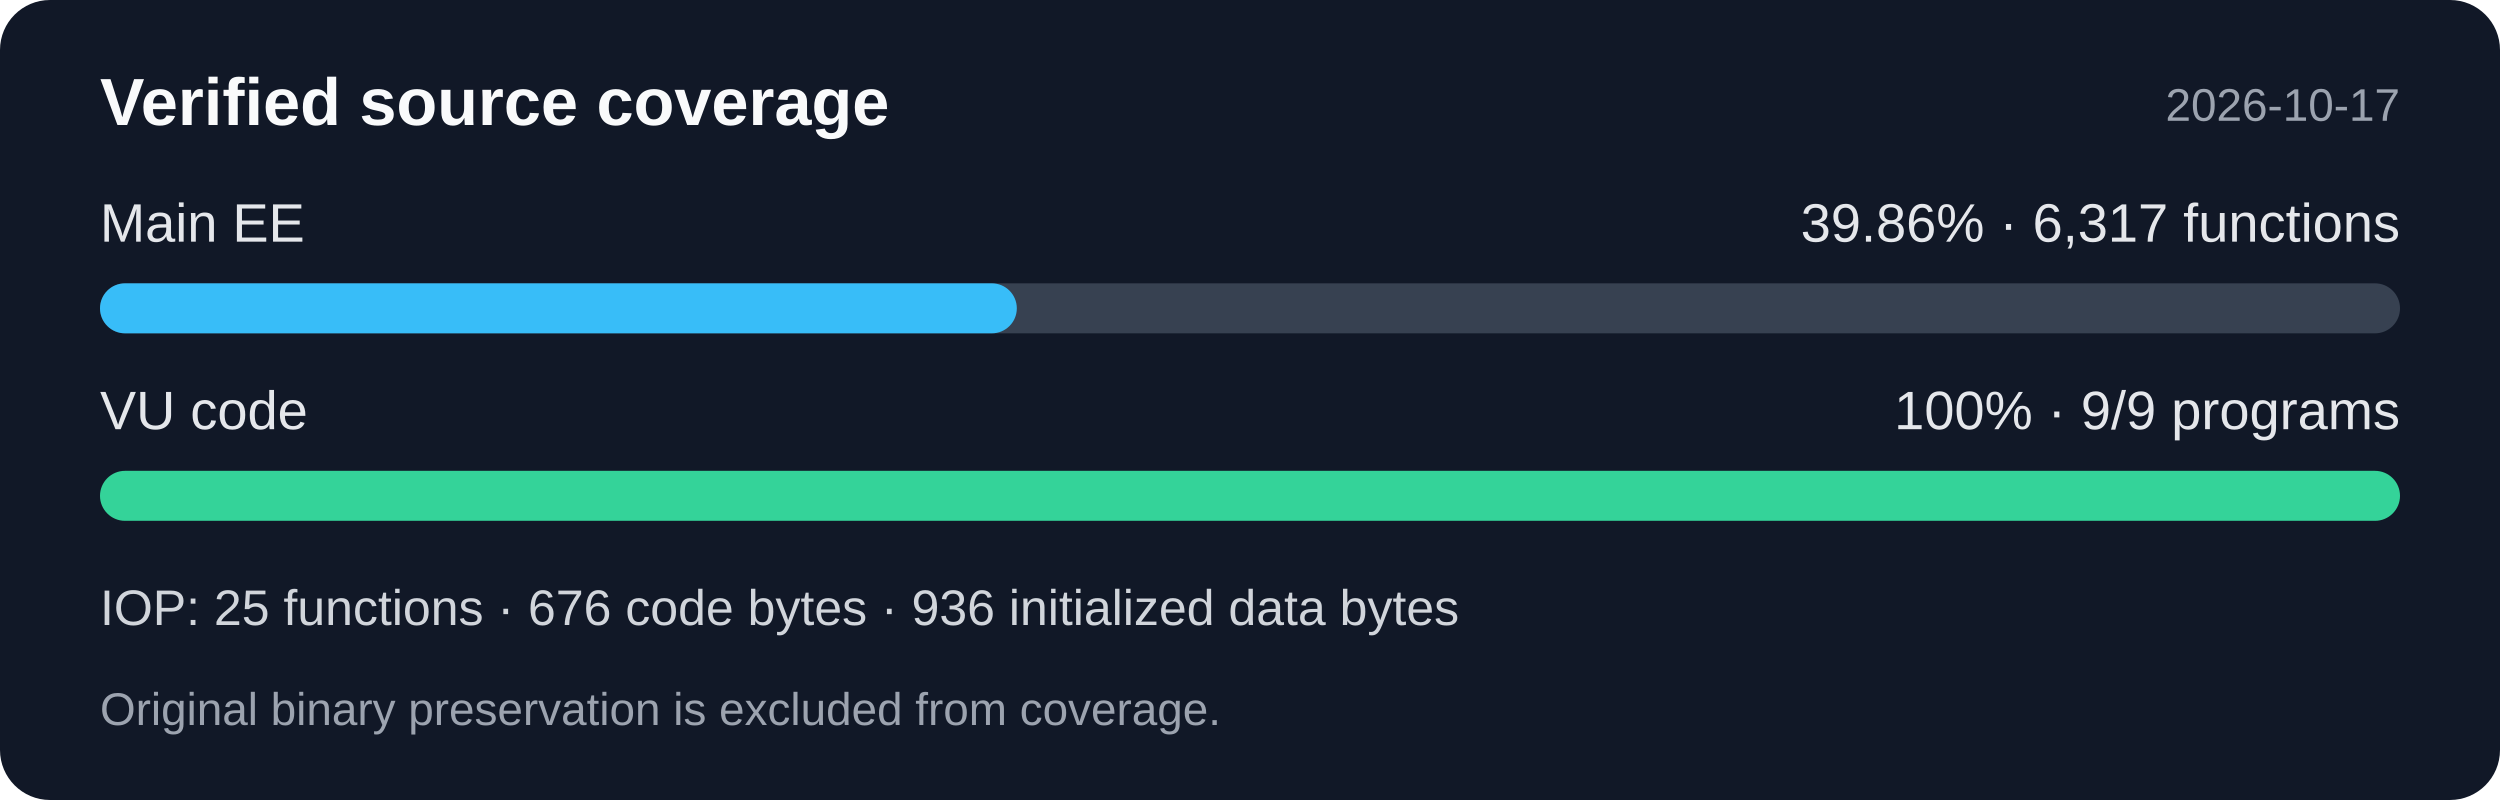
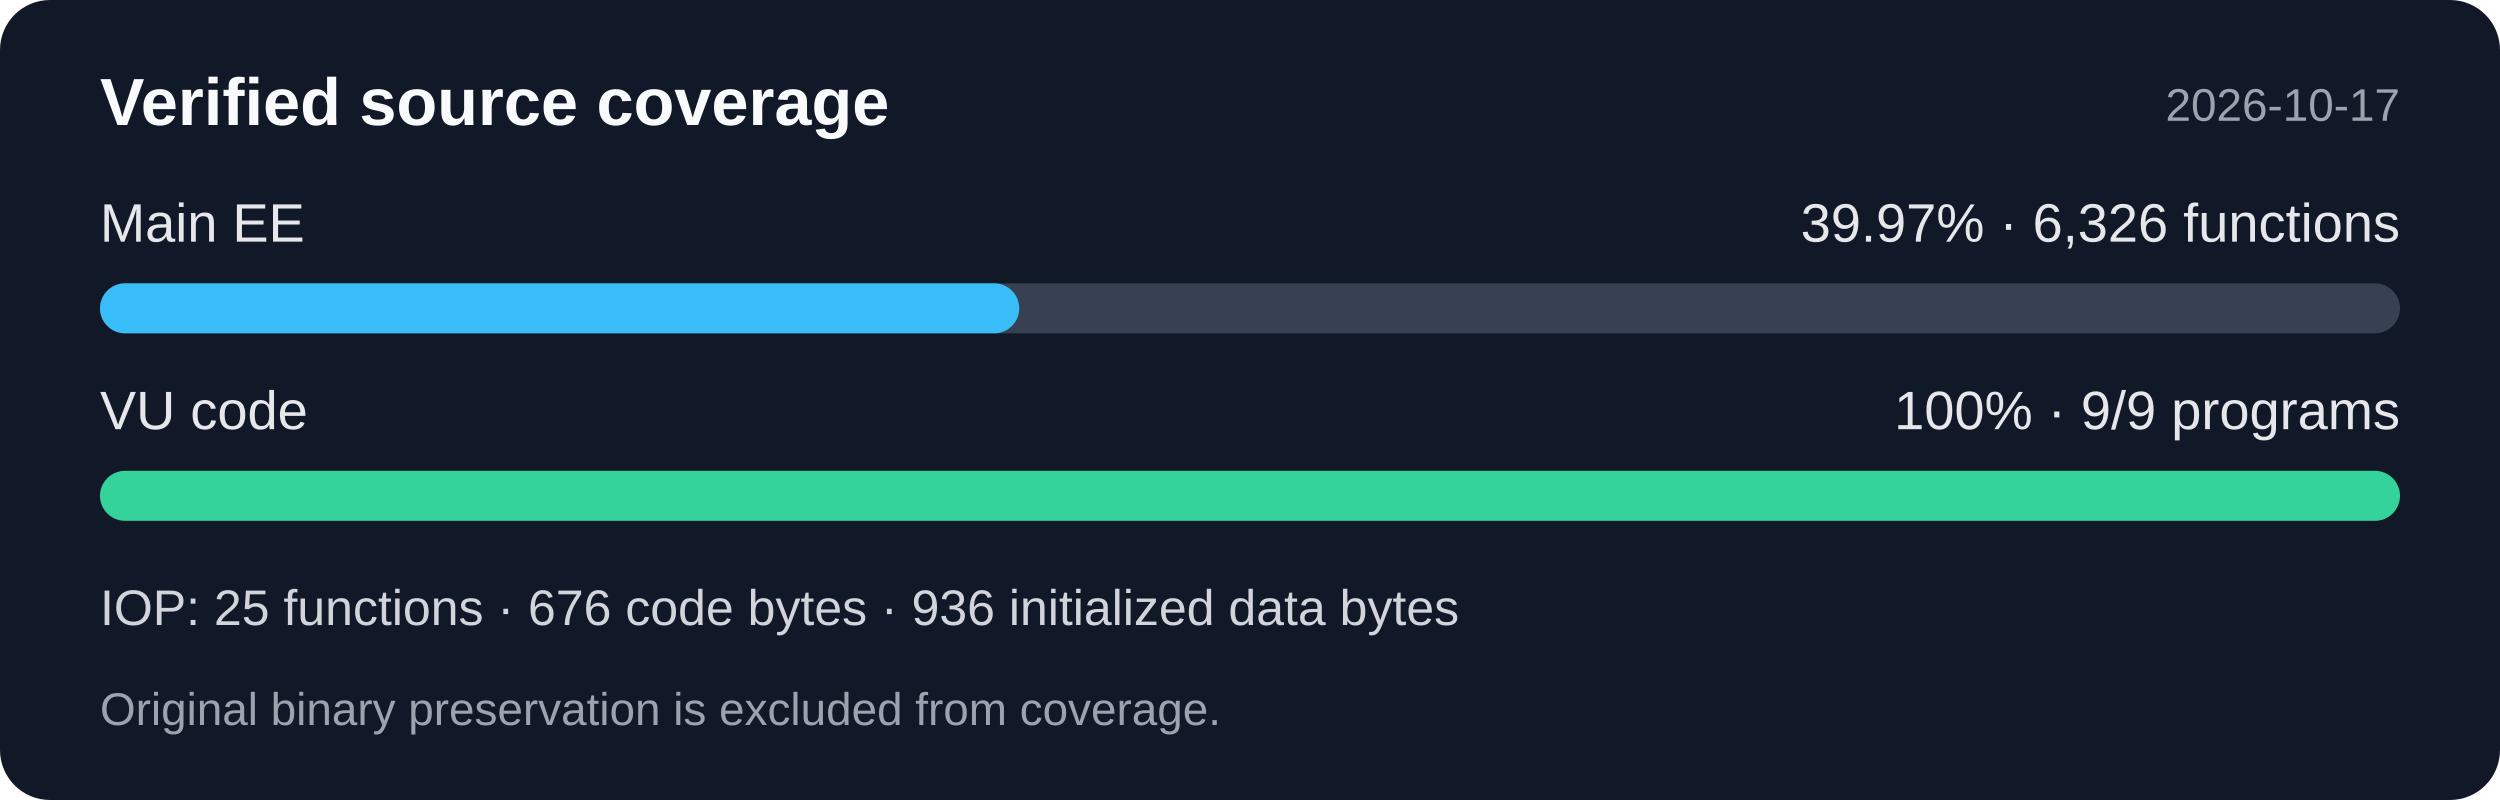
<svg xmlns="http://www.w3.org/2000/svg" width="600" height="192" viewBox="0 0 600 192" role="img" aria-labelledby="title desc">
  <rect width="600" height="192" rx="12" fill="#111827" />
  <g font-family="Segoe UI,Arial,sans-serif">
    <text x="24" y="30" fill="#f9fafb" font-size="16" font-weight="600">Verified source coverage</text>
    <text x="576" y="29" fill="#9ca3af" font-size="11" text-anchor="end">2026-10-17</text>
    <text x="24" y="58" fill="#e5e7eb" font-size="13">Main EE</text>
-     <text x="576" y="58" fill="#e5e7eb" font-size="13" text-anchor="end">39.86% · 6,317 functions</text>
+     <text x="576" y="58" fill="#e5e7eb" font-size="13" text-anchor="end">39.97% · 6,326 functions</text>
    <rect x="24" y="68" width="552" height="12" rx="6" fill="#374151" />
-     <rect x="24" y="68" width="220.037" height="12" rx="6" fill="#38bdf8" />
+     <rect x="24" y="68" width="220.62" height="12" rx="6" fill="#38bdf8" />
    <text x="24" y="103" fill="#e5e7eb" font-size="13">VU code</text>
    <text x="576" y="103" fill="#e5e7eb" font-size="13" text-anchor="end">100% · 9/9 programs</text>
    <rect x="24" y="113" width="552" height="12" rx="6" fill="#34d399" />
    <text x="24" y="150" fill="#d1d5db" font-size="12">IOP: 25 functions · 676 code bytes · 936 initialized data bytes</text>
    <text x="24" y="174" fill="#9ca3af" font-size="11">Original binary preservation is excluded from coverage.</text>
  </g>
</svg>
